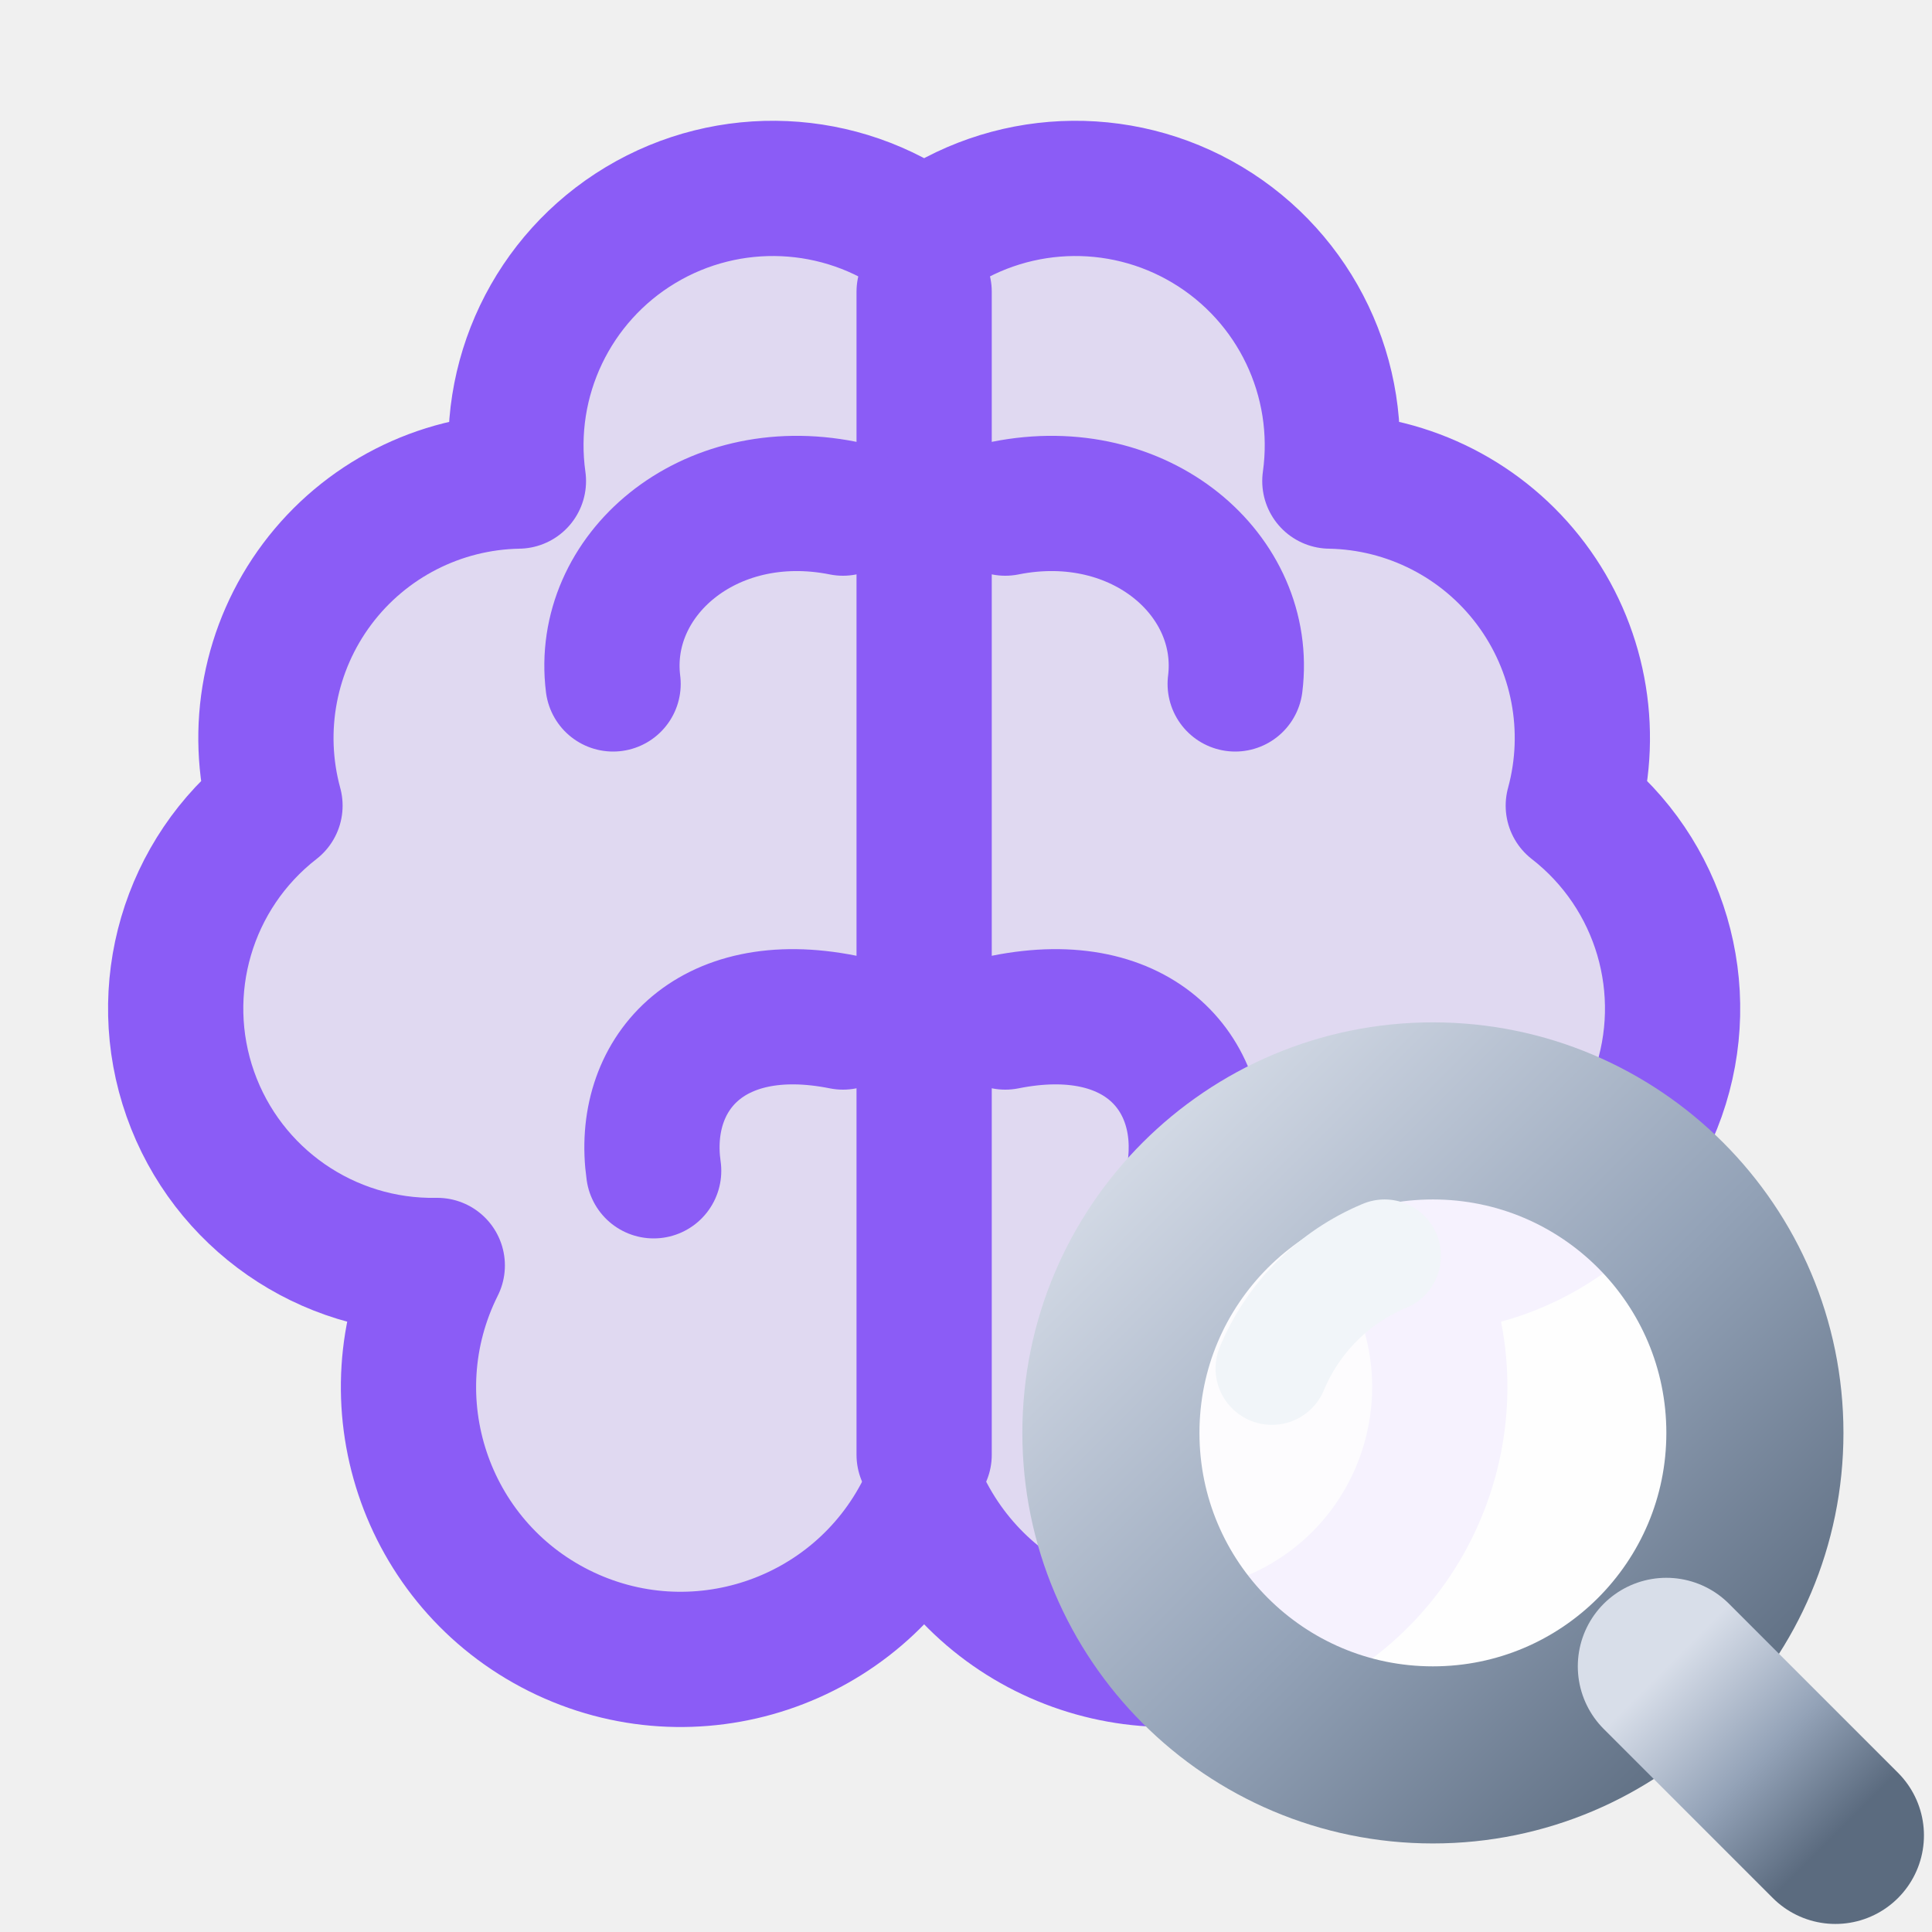
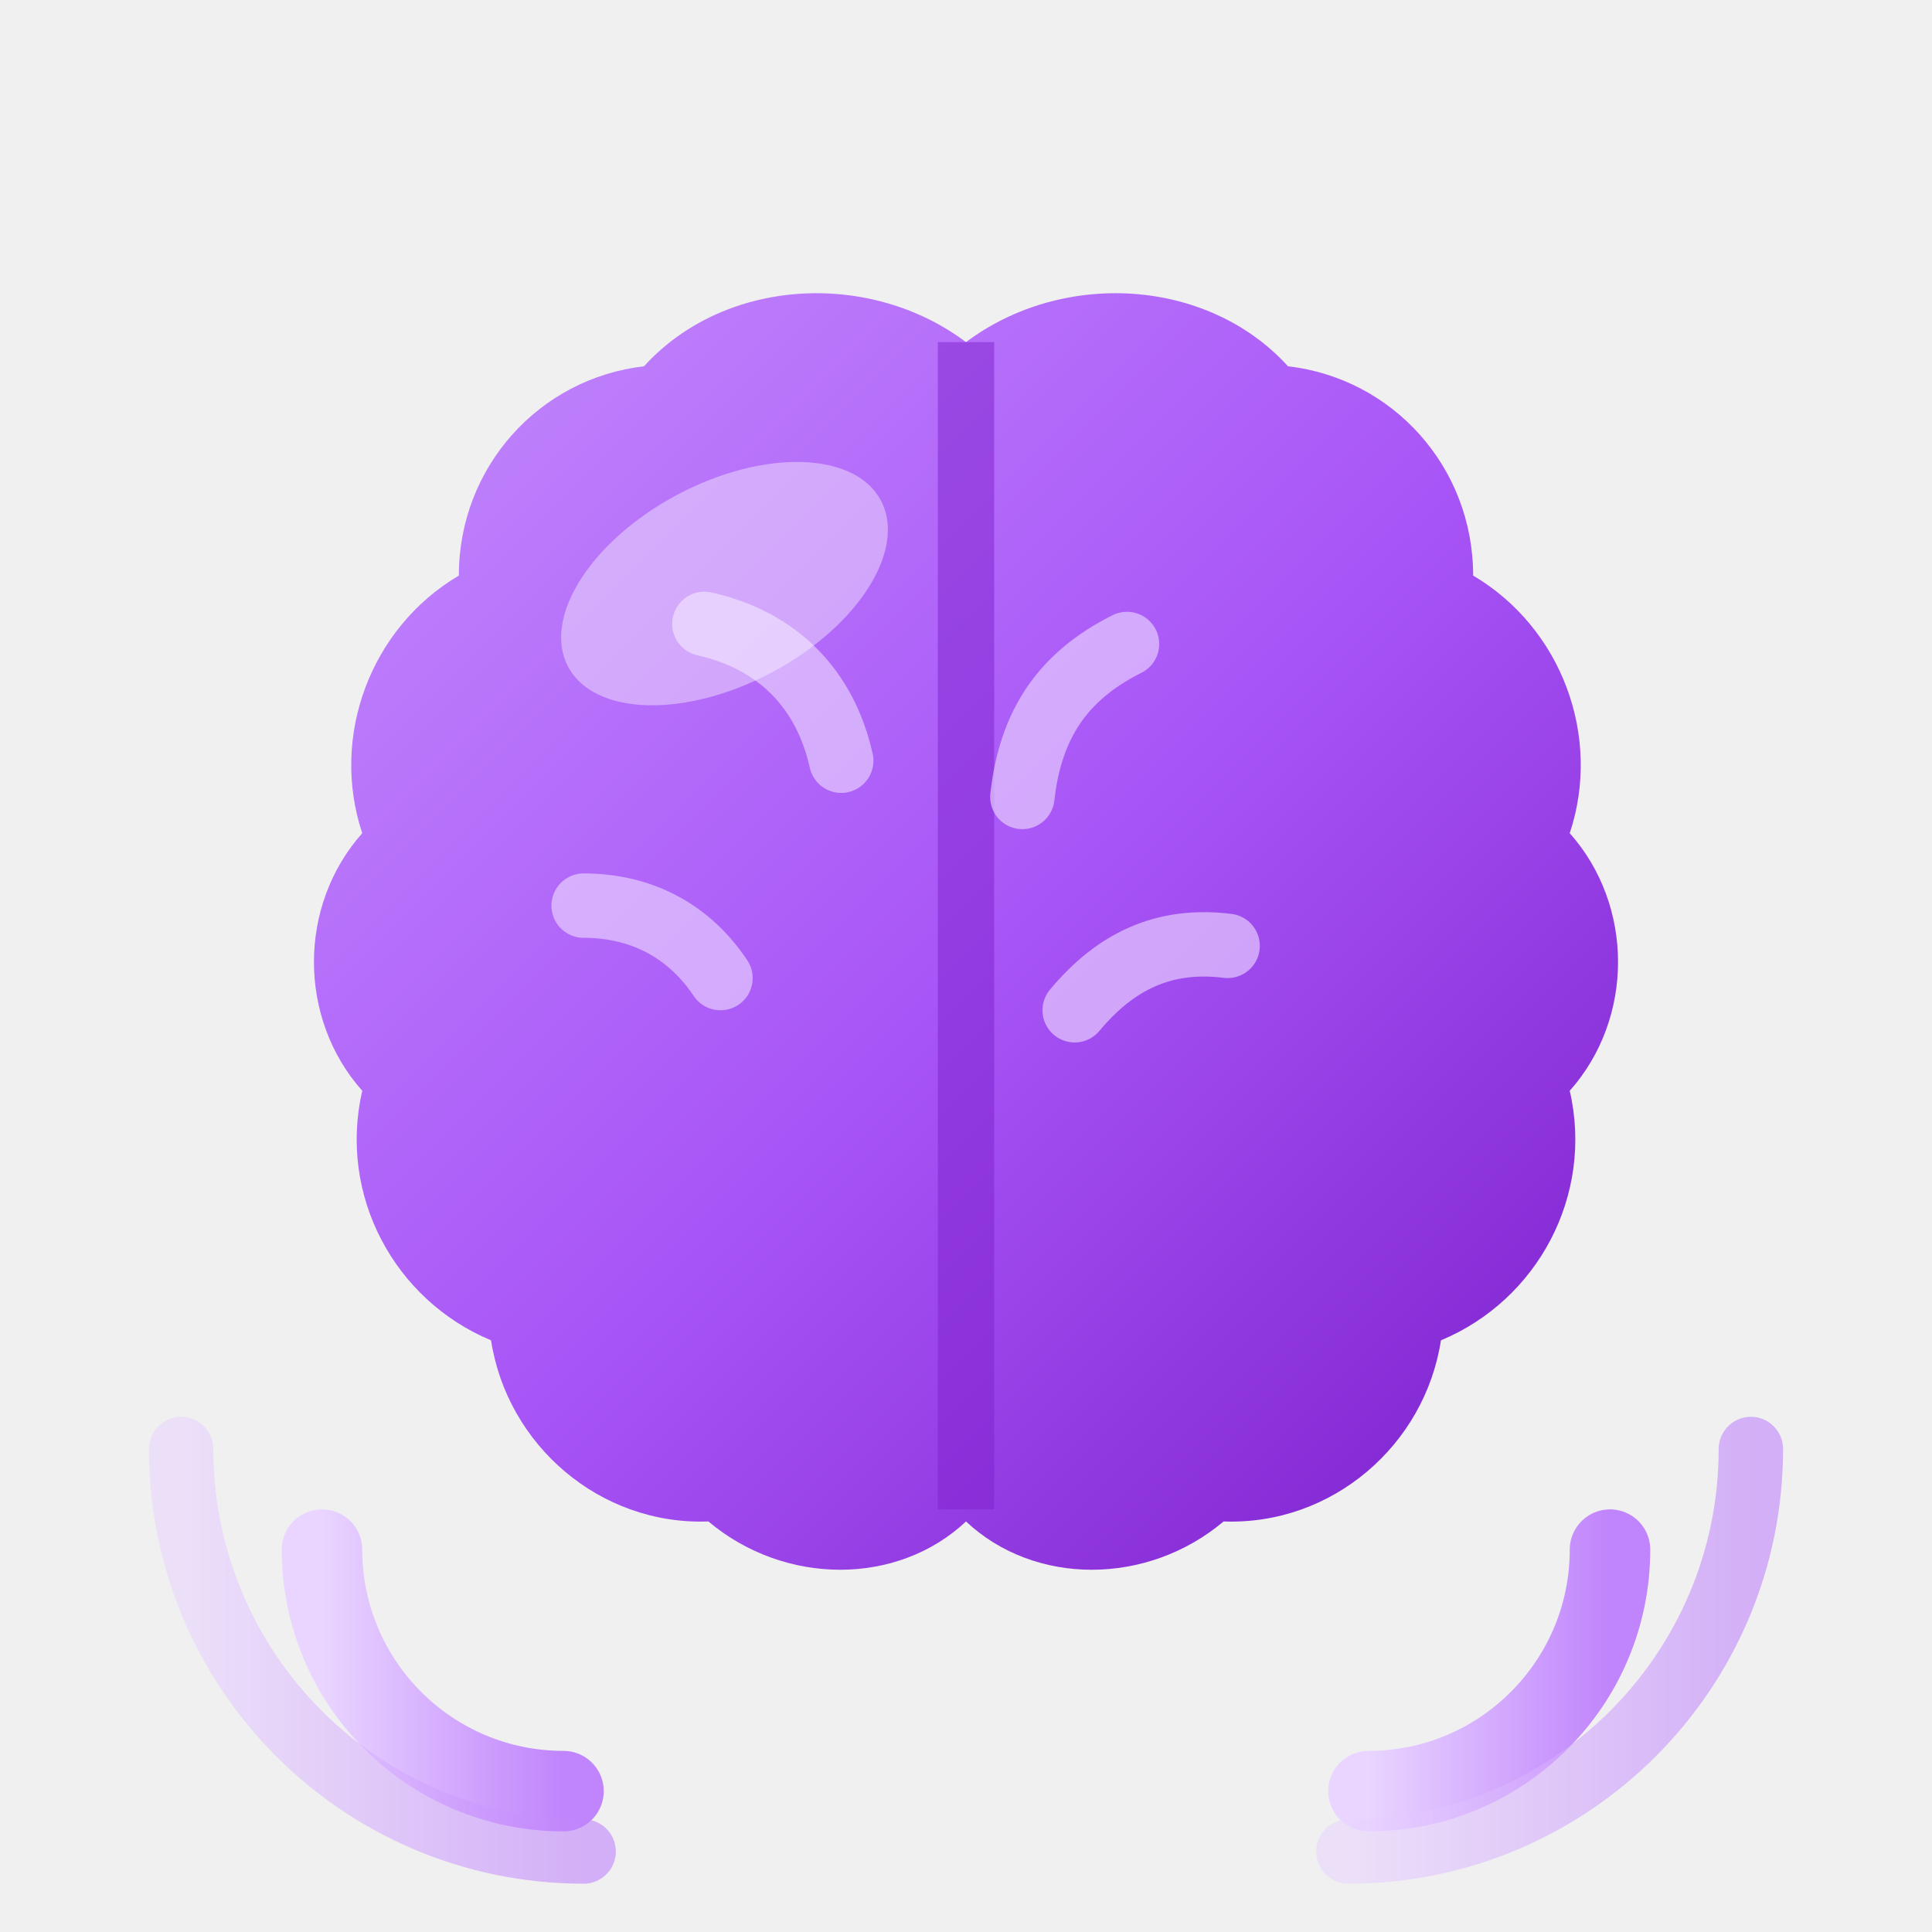
- <svg xmlns="http://www.w3.org/2000/svg" width="12" height="12" viewBox="0 0 12 12" fill="none" stroke-linecap="round" stroke-linejoin="round">
+ <svg xmlns="http://www.w3.org/2000/svg" width="48" height="48" viewBox="0 0 48 48" fill="none">
  <defs>
-     <linearGradient id="metal" x1="0" y1="0" x2="1" y2="1">
-       <stop offset="0" stop-color="#D8DEE9" />
-       <stop offset="0.55" stop-color="#94A3B8" />
-       <stop offset="1" stop-color="#5B6B7F" />
+     <linearGradient id="brain" x1="10" y1="10" x2="38" y2="38" gradientUnits="userSpaceOnUse">
+       <stop offset="0" stop-color="#C084FC" />
+       <stop offset="0.5" stop-color="#A855F7" />
+       <stop offset="1" stop-color="#7E22CE" />
+     </linearGradient>
+     <radialGradient id="sheen" cx="17" cy="15" r="11" gradientUnits="userSpaceOnUse">
+       <stop offset="0" stop-color="#FFFFFF" stop-opacity="0.5" />
+       <stop offset="1" stop-color="#FFFFFF" stop-opacity="0" />
+     </radialGradient>
+     <linearGradient id="wave" x1="0" y1="0" x2="1" y2="0">
+       <stop offset="0" stop-color="#E9D5FF" />
+       <stop offset="1" stop-color="#C084FC" />
    </linearGradient>
  </defs>
-   <g stroke="#8B5CF6" stroke-width="1" transform="translate(0.7,0.3) scale(0.84)">
-     <path d="M3 3.2 A1.9 1.9 0 0 1 6 1.4 A1.9 1.9 0 0 1 9 3.2 A1.9 1.9 0 0 1 10.8 5.6 A1.9 1.9 0 0 1 9.6 9 A1.9 1.9 0 0 1 6 10.8 A1.9 1.9 0 0 1 2.4 9 A1.9 1.9 0 0 1 1.2 5.6 A1.9 1.9 0 0 1 3 3.2 Z" fill="#8B5CF6" fill-opacity="0.15" />
-     <path d="M6 1.8 V10.4" />
-     <path d="M5.4 3.4 C4.4 3.2 3.6 3.9 3.7 4.7" />
-     <path d="M5.4 7.2 C4.4 7 3.9 7.6 4 8.3" />
-     <path d="M6.6 3.4 C7.6 3.2 8.4 3.9 8.3 4.7" />
-     <path d="M6.6 7.2 C7.6 7 8.1 7.6 8 8.3" />
-   </g>
-   <g stroke="url(#metal)" stroke-width="1.1">
-     <circle cx="8.9" cy="8.9" r="2" fill="#FFFFFF" fill-opacity="0.92" />
-     <path d="M10.35 10.35 11.4 11.4" />
-   </g>
-   <path d="M7.9 8.5 A1.3 1.3 0 0 1 8.6 7.8" stroke="#F1F5F9" stroke-width="0.7" />
+   <path d="M24 8.5c-2.4-1.8-6-1.6-8 .6-2.6.3-4.6 2.5-4.6 5.2-2.2 1.3-3.2 4-2.4 6.4-1.6 1.8-1.6 4.6 0 6.4-.6 2.6.8 5.2 3.2 6.2.4 2.6 2.7 4.6 5.4 4.5 1.9 1.6 4.7 1.6 6.4 0v-29z" fill="url(#brain)" />
+   <path d="M24 8.5c2.4-1.8 6-1.6 8 .6 2.6.3 4.6 2.5 4.6 5.2 2.2 1.3 3.2 4 2.4 6.4 1.6 1.8 1.6 4.6 0 6.4.6 2.6-.8 5.2-3.2 6.2-.4 2.6-2.7 4.6-5.4 4.5-1.9 1.6-4.7 1.6-6.4 0v-29z" fill="url(#brain)" />
+   <path d="M24 8.5v29" stroke="#7E22CE" stroke-width="1.4" stroke-opacity="0.5" />
+   <path d="M17.5 15.5c1.8.4 3 1.6 3.4 3.4M28 16c-1.6.8-2.4 2-2.6 3.8M14.5 22.5c1.4 0 2.6.6 3.4 1.8M30.5 23.5c-1.6-.2-2.8.4-3.8 1.6" stroke="#E9D5FF" stroke-width="1.6" stroke-linecap="round" stroke-opacity="0.65" />
+   <ellipse cx="18" cy="14.5" rx="4.4" ry="2.5" fill="#FFFFFF" fill-opacity="0.4" transform="rotate(-28 18 14.5)" />
+   <path d="M8 38.5a6 6 0 0 0 6 6" stroke="url(#wave)" stroke-width="2" stroke-linecap="round" fill="none" />
+   <path d="M4.5 36a10 10 0 0 0 10 10" stroke="url(#wave)" stroke-width="1.6" stroke-linecap="round" fill="none" stroke-opacity="0.6" />
+   <path d="M40 38.5a6 6 0 0 1-6 6" stroke="url(#wave)" stroke-width="2" stroke-linecap="round" fill="none" />
+   <path d="M43.5 36a10 10 0 0 1-10 10" stroke="url(#wave)" stroke-width="1.6" stroke-linecap="round" fill="none" stroke-opacity="0.6" />
</svg>
